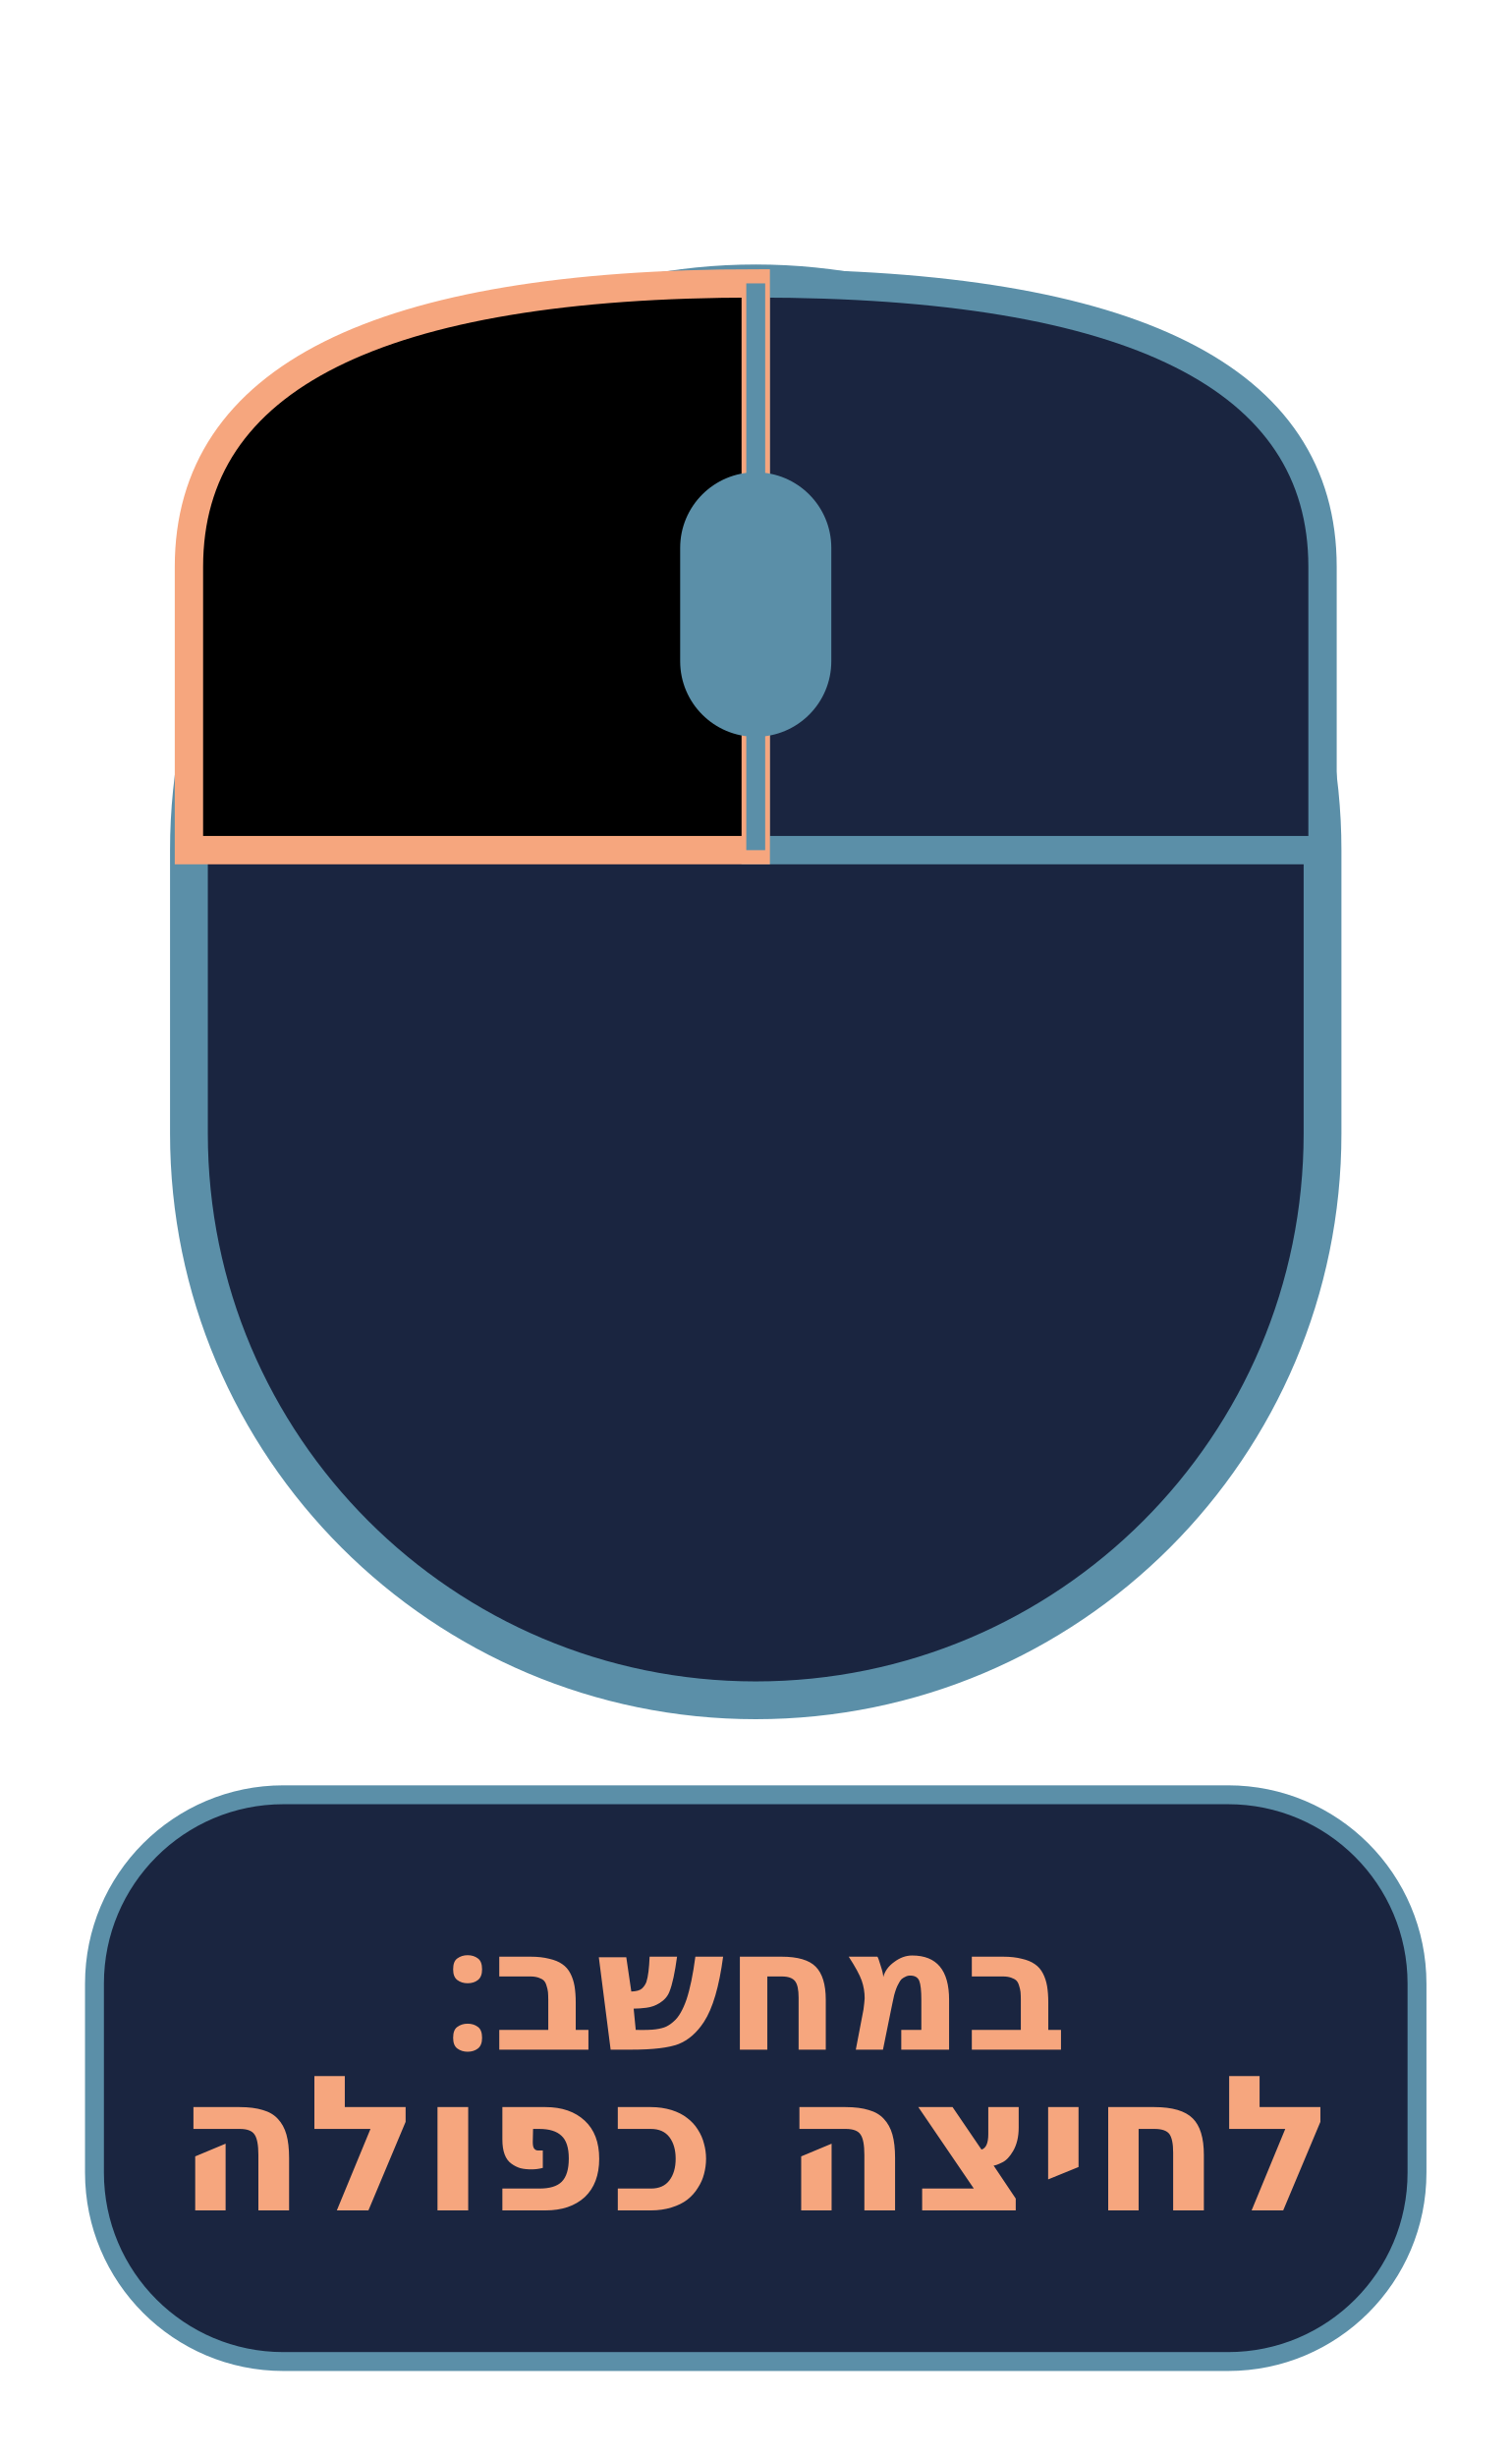
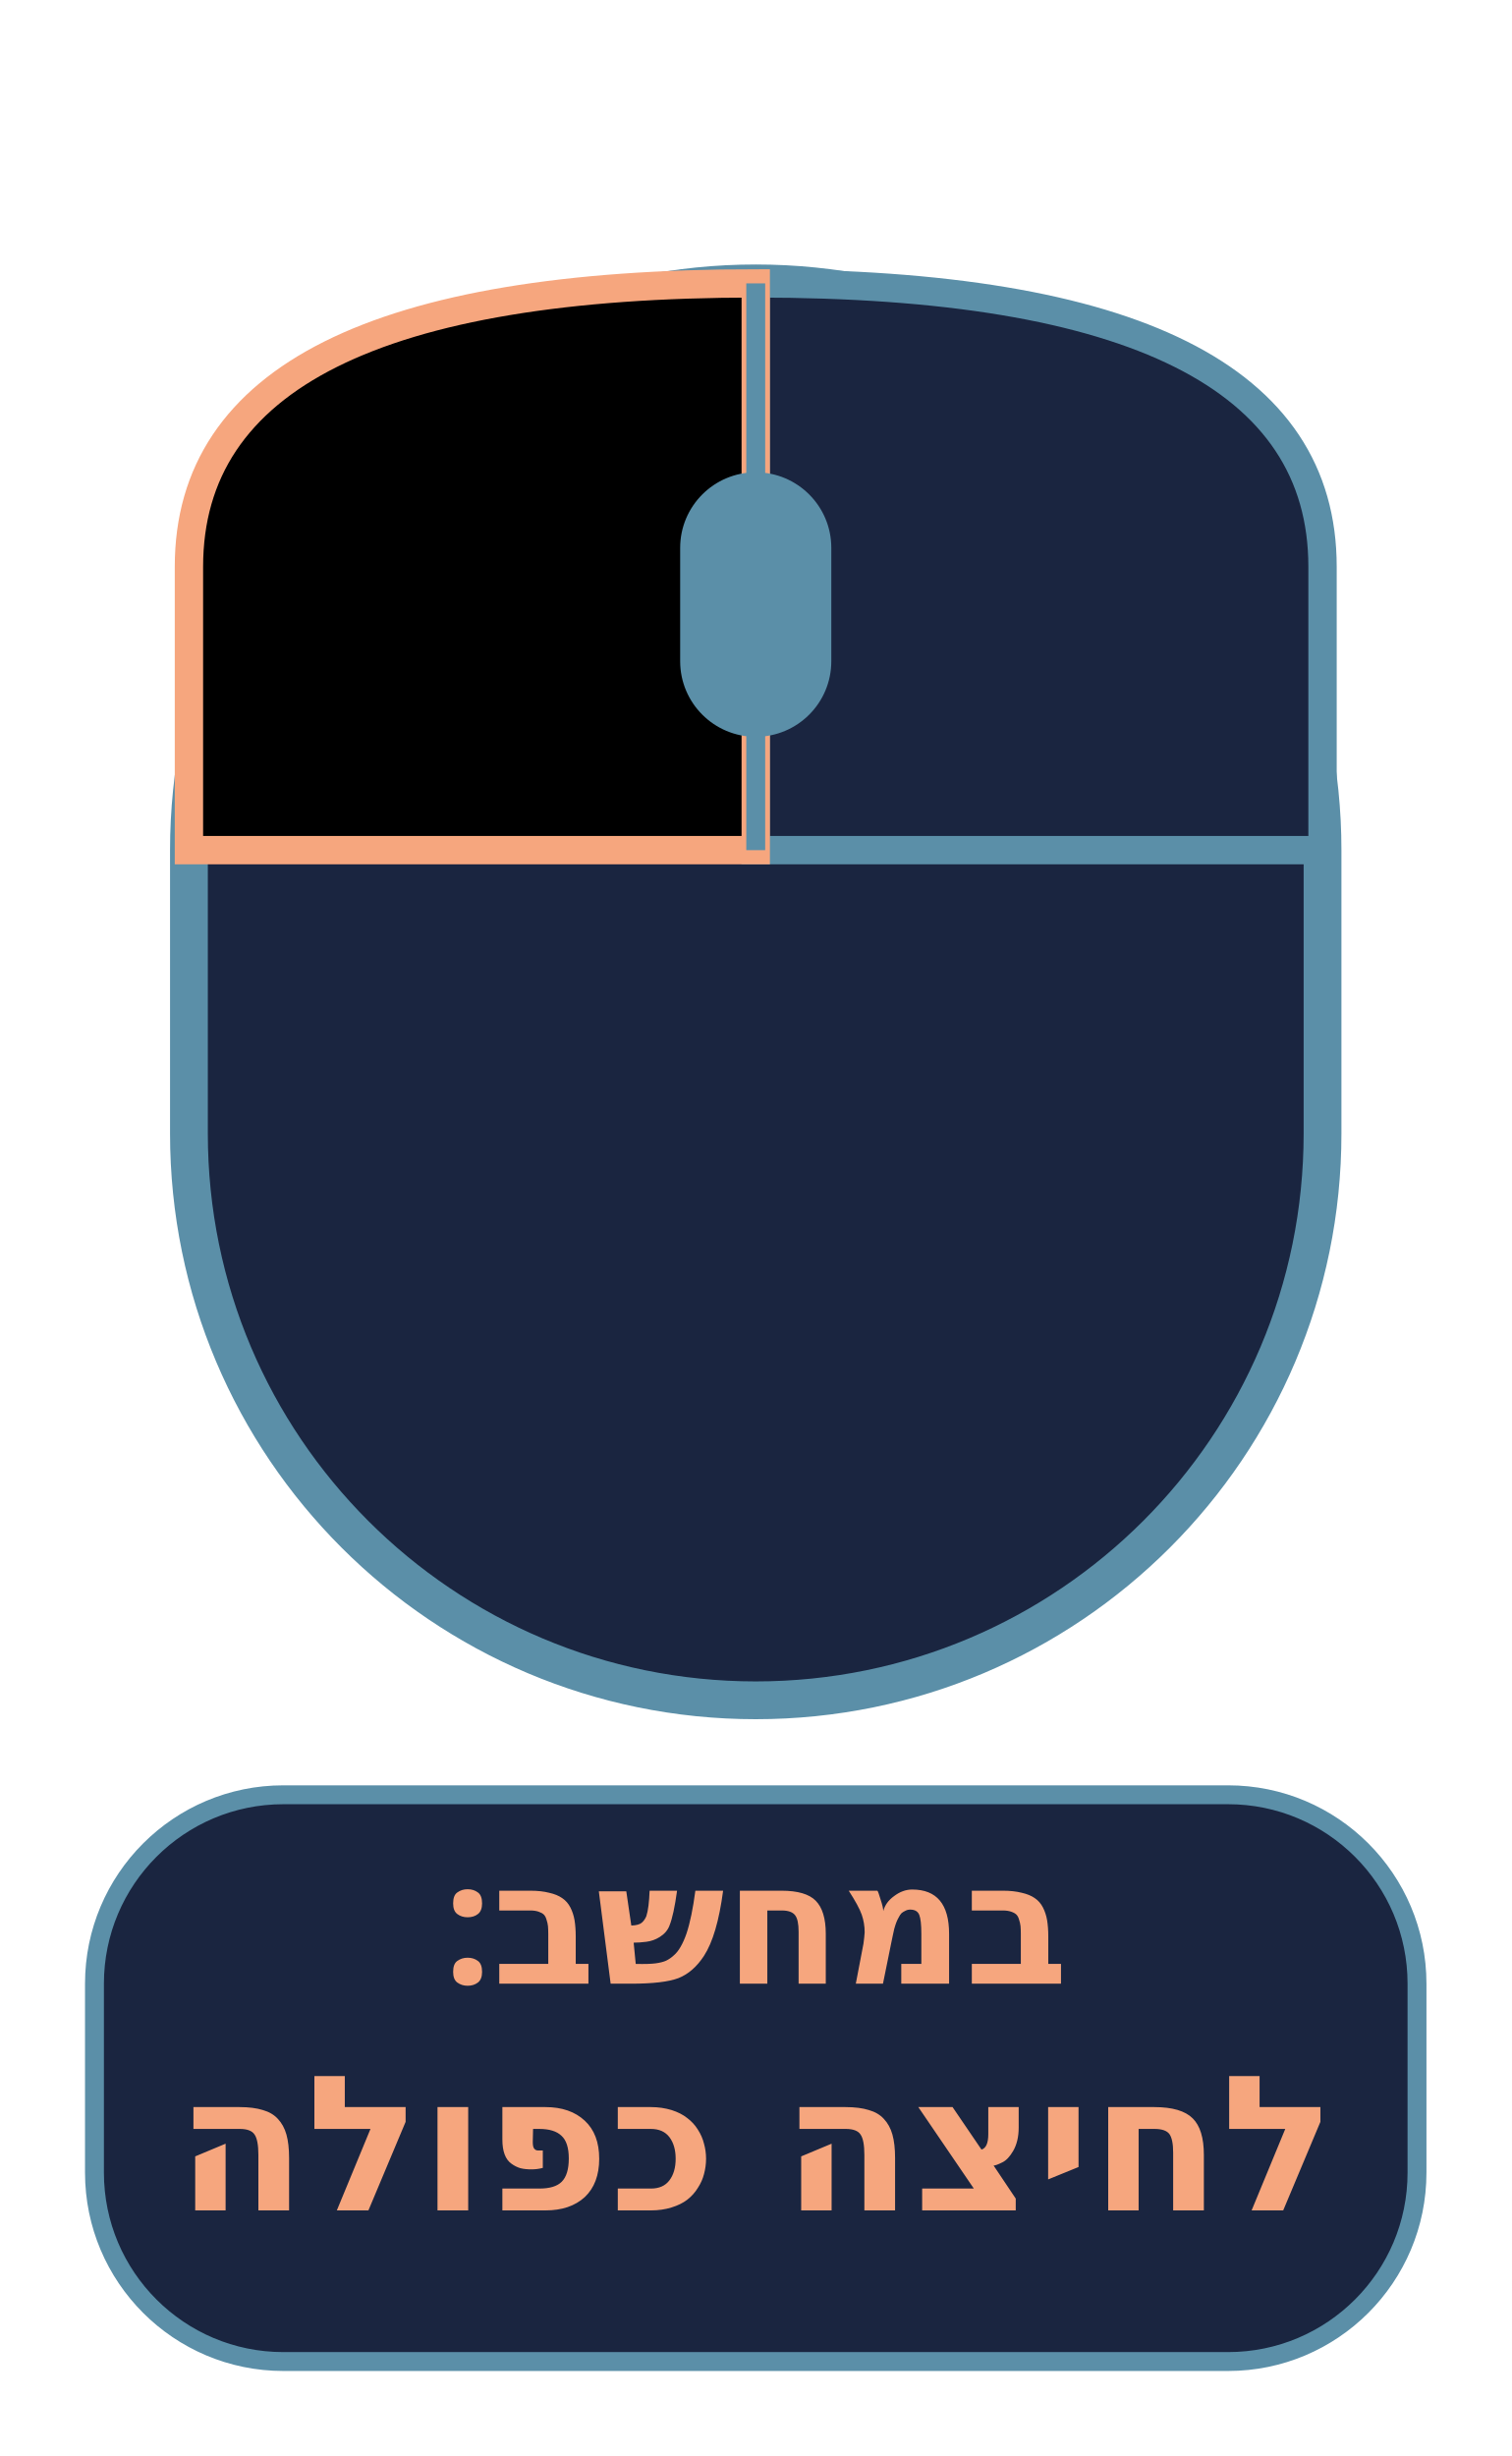
<svg xmlns="http://www.w3.org/2000/svg" viewBox="0 0 80 130" width="80" height="130">
  <style>
    @keyframes dbl-click {
      0% { fill: #1a2540; }
      3% { fill: #f6a67e; }
      6% { fill: #1a2540; }
      9% { fill: #f6a67e; }
      12% { fill: #1a2540; }
      100% { fill: #1a2540; }
    }
    .mouse-body { fill: #1a2540; stroke: #5b8fa8; stroke-width: 2; }
    .mouse-left { animation: dbl-click 2.5s step-end infinite; stroke: #f6a67e; stroke-width: 1.5; }
    .mouse-right { fill: #1a2540; stroke: #5b8fa8; stroke-width: 1.5; }
    .mouse-divider { stroke: #5b8fa8; stroke-width: 1; }
    .mouse-wheel { fill: #5b8fa8; }
  </style>
  <rect class="mouse-body" x="10" y="15" width="60" height="75" rx="30" />
  <path class="mouse-right" d="M40,45 L40,15 Q70,15 70,30 L70,45 Z" />
  <path class="mouse-left" d="M10,45 L10,30 Q10,15 40,15 L40,45 Z" />
  <line class="mouse-divider" x1="40" y1="15" x2="40" y2="45" />
  <rect class="mouse-wheel" x="36" y="25" width="8" height="14" rx="4" />
  <rect rx="10" x="5" y="95" width="70" height="30" fill="#1a2540" stroke="#5b8fa8" stroke-width="1" />
-   <text x="40" y="105" fill="#f6a67e" font-family="Rubik,sans-serif" font-size="9" font-weight="600" text-anchor="middle" direction="rtl" dominant-baseline="central">במחשב:</text>
+   <text x="40" y="105" fill="#f6a67e" font-family="Rubik,sans-serif" font-size="9" font-weight="600" text-anchor="middle">:במחשב</text>
  <text x="40" y="117" fill="#f6a67e" font-family="Rubik,sans-serif" font-size="10" font-weight="700" text-anchor="middle">לחיצה כפולה</text>
</svg>
